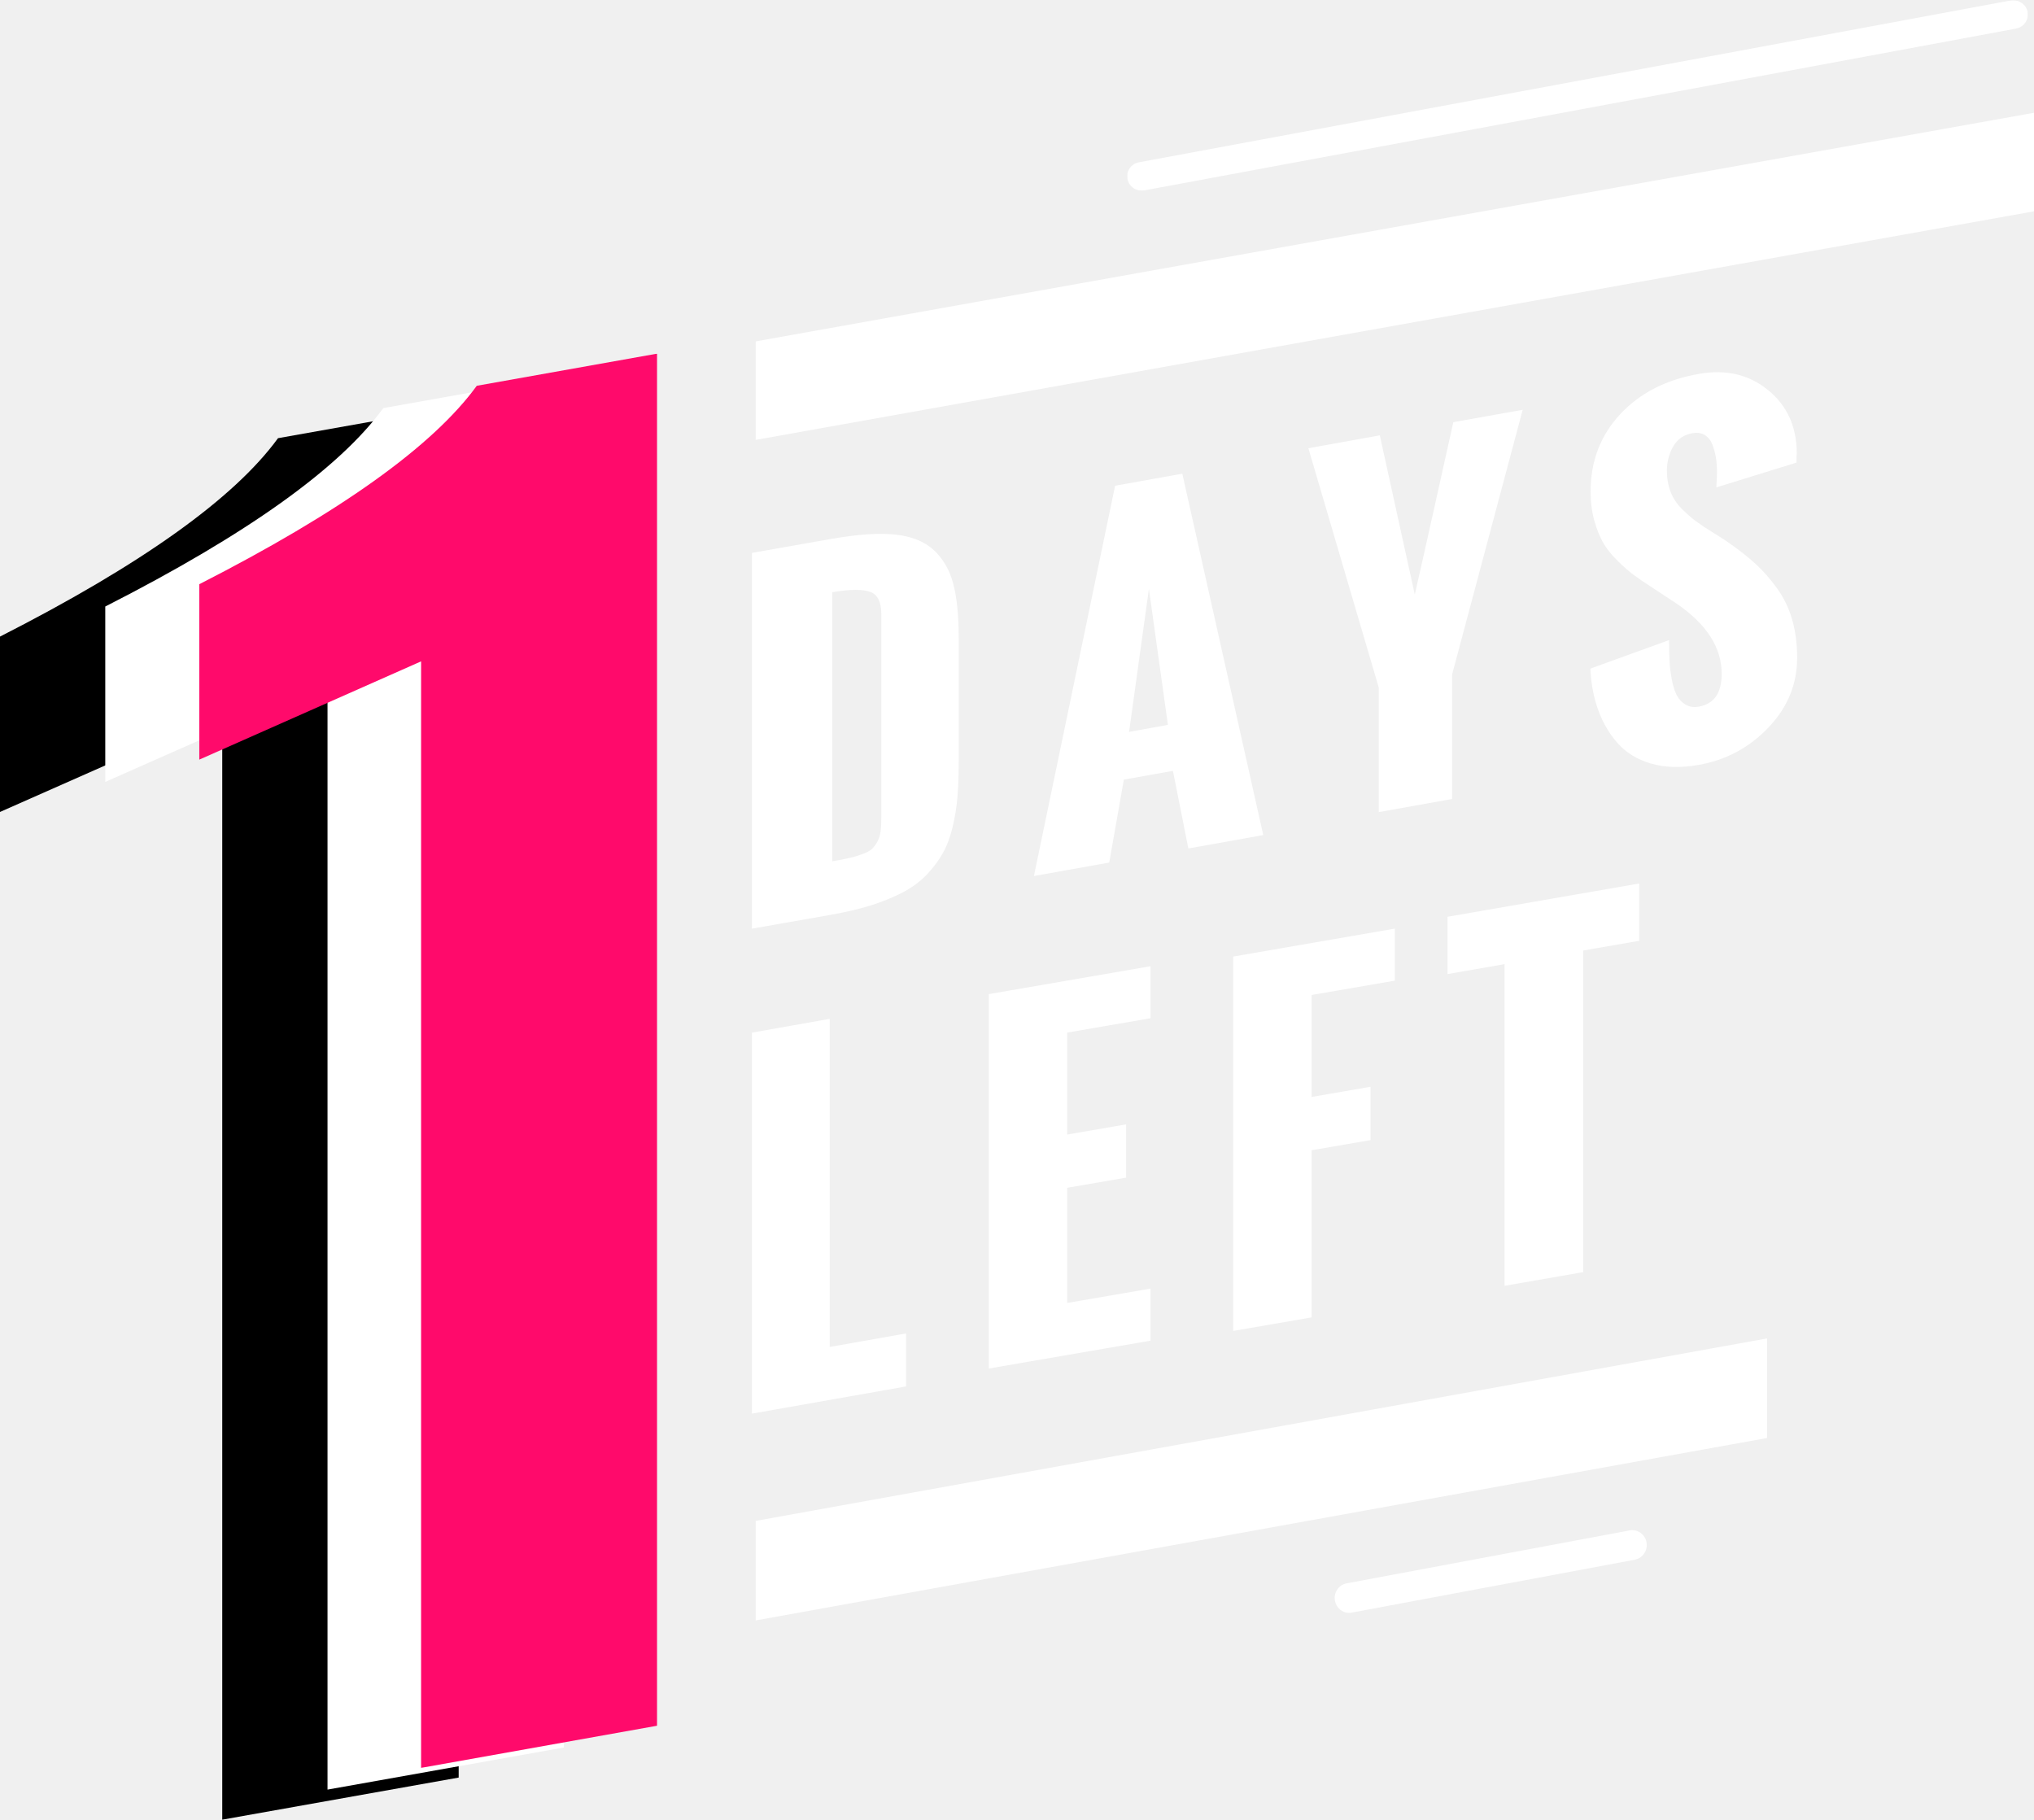
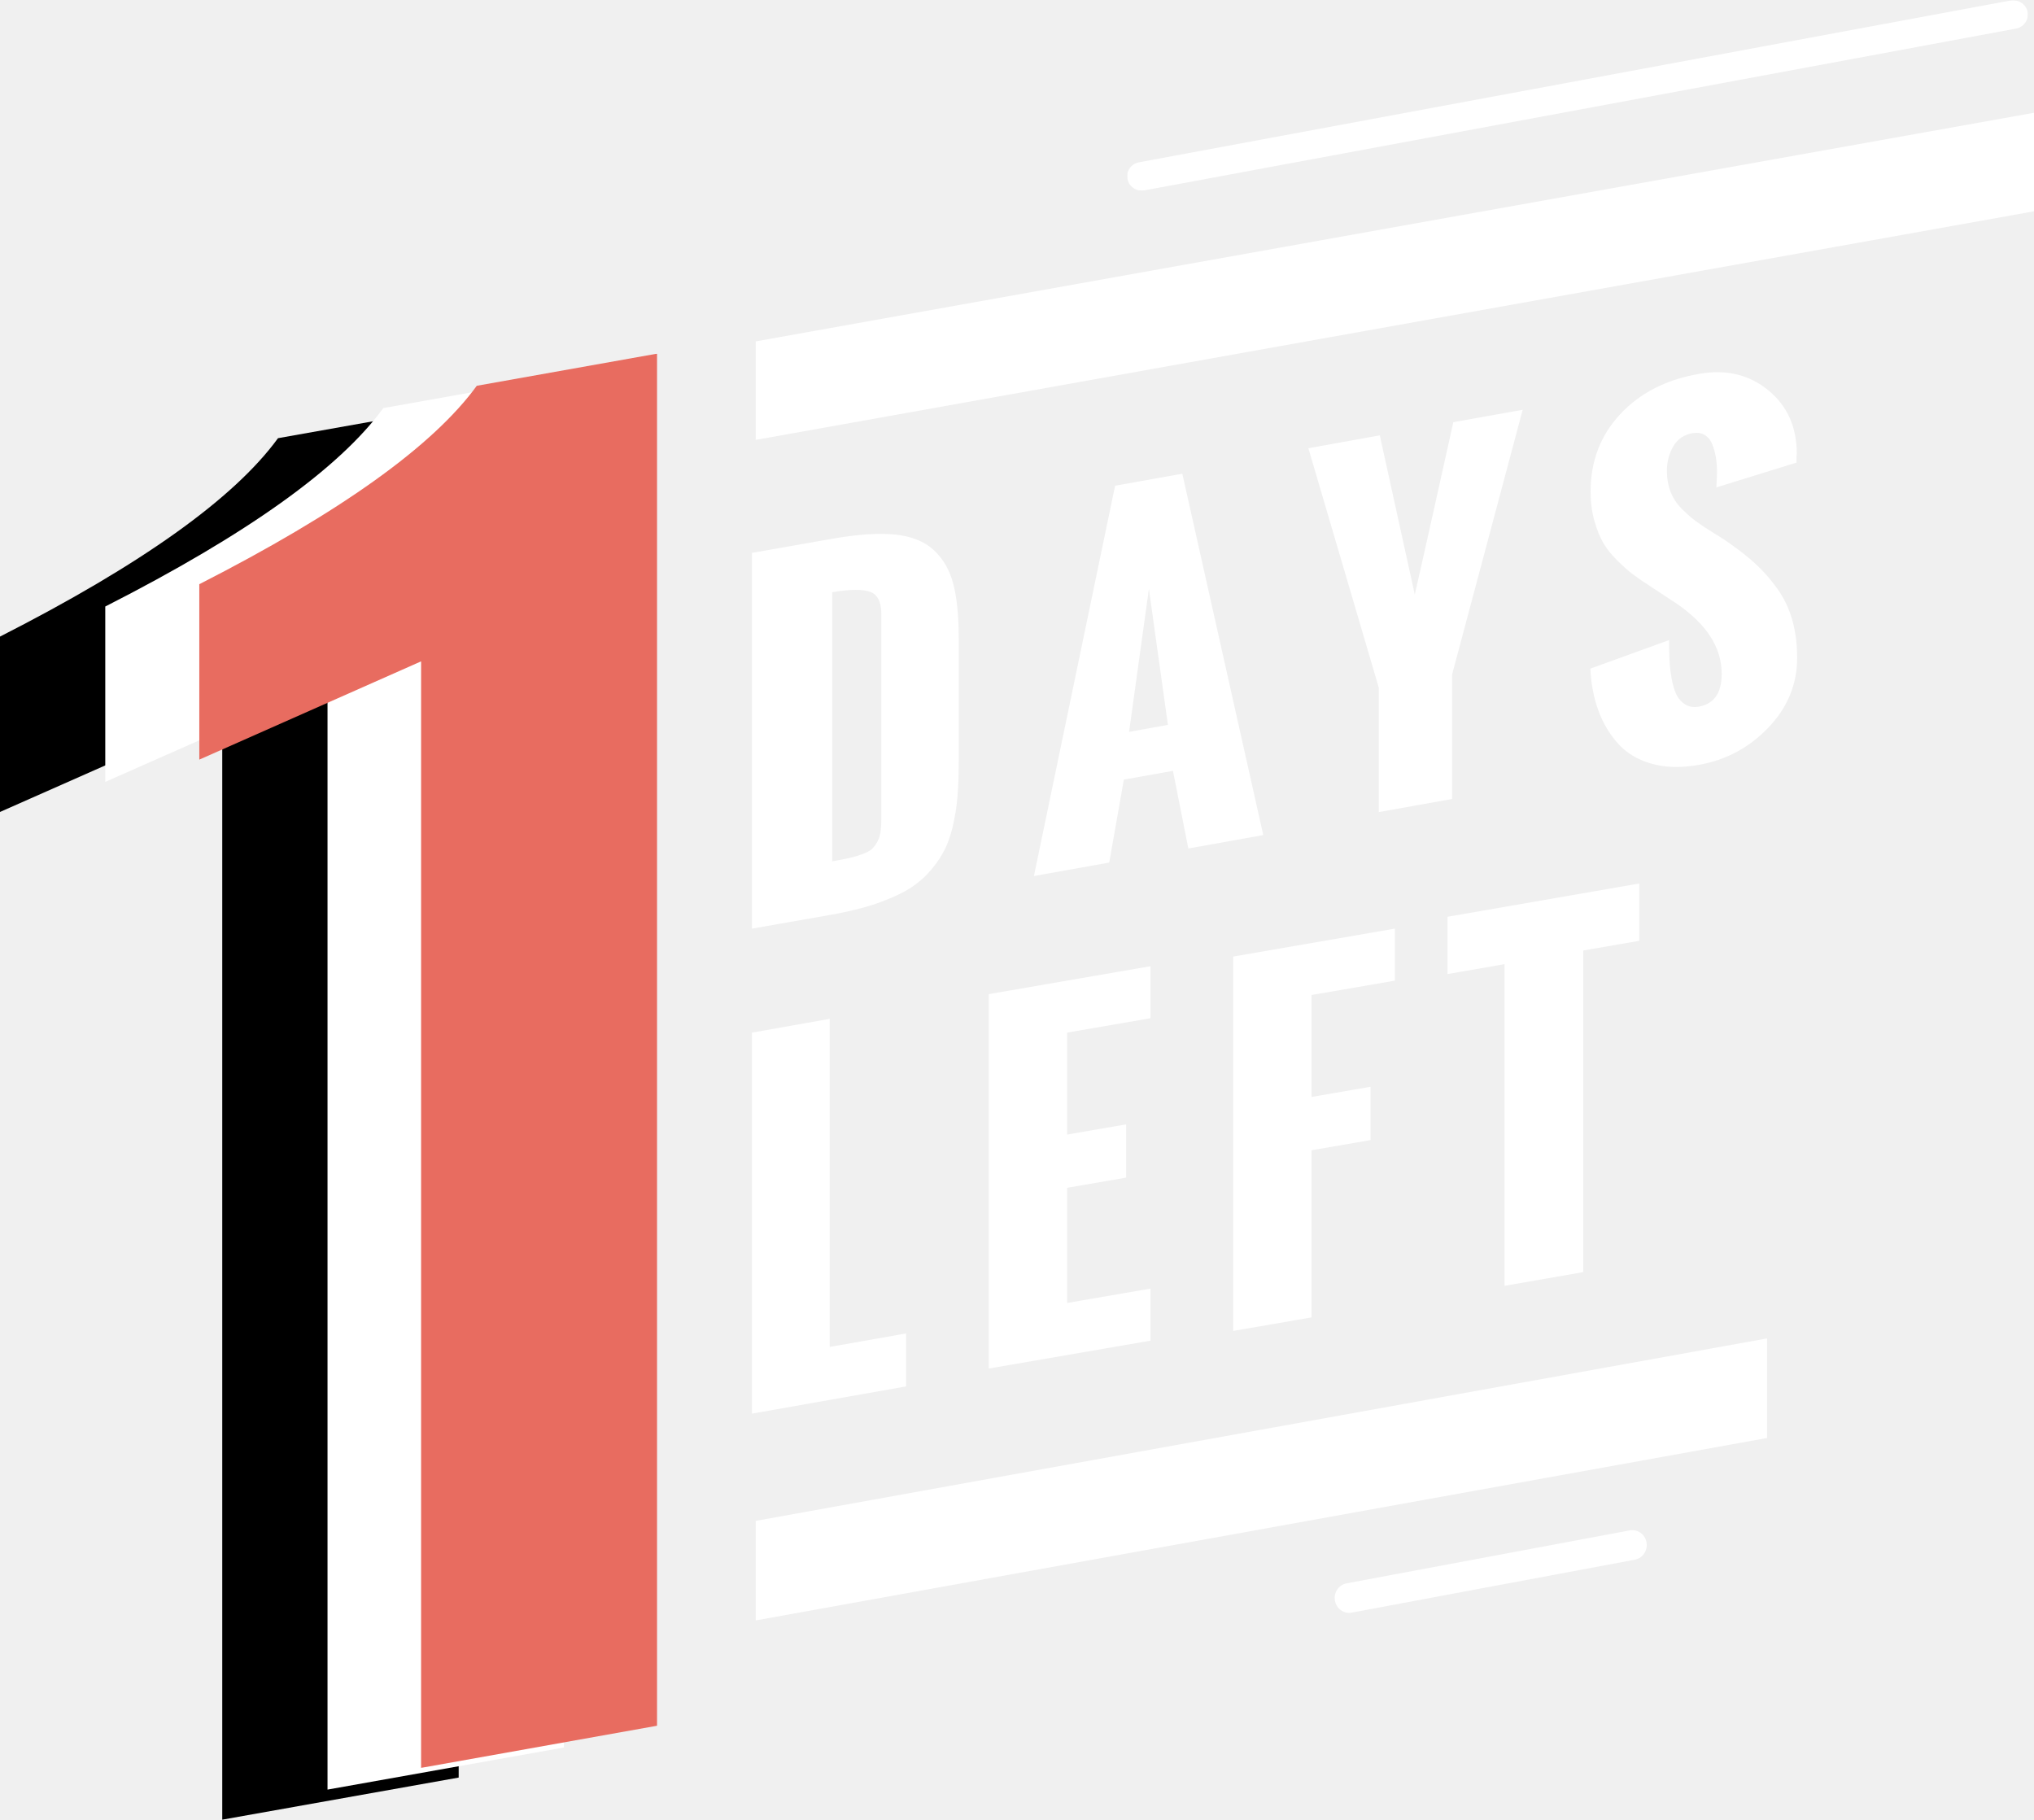
<svg xmlns="http://www.w3.org/2000/svg" xmlns:xlink="http://www.w3.org/1999/xlink" width="541px" height="484px" viewBox="0 0 541 484" version="1.1">
  <defs>
    <polygon id="path-1" points="0.8 0.082 240.366 0.082 240.366 50.694 0.8 50.694" />
    <polygon id="path-3" points="0.974 0.058 122.795 0.058 122.795 376.224 0.974 376.224" />
  </defs>
  <g id="Page-2" stroke="none" stroke-width="1" fill="none" fill-rule="evenodd">
    <g id="Desktop-Copy-9" transform="translate(-280, -139)">
      <g id="Group" transform="translate(280, 139)">
        <g id="Group-33" transform="translate(200, 0)">
          <path d="M21.359,229.092 C23.314,228.755 24.874,228.458 25.997,228.193 C27.131,227.937 28.264,227.6 29.387,227.181 C30.521,226.752 31.353,226.323 31.883,225.853 C32.403,225.353 32.892,224.699 33.349,223.892 C33.797,223.075 34.098,222.135 34.223,221.082 C34.358,220.04 34.42,218.763 34.42,217.251 L34.42,163.434 C34.42,160.135 33.433,158.132 31.436,157.428 C29.429,156.682 26.07,156.723 21.359,157.519 L21.359,229.092 Z M0,247 L0,147.058 L21.255,143.319 C28.046,142.124 33.62,141.736 38.008,142.175 C42.407,142.625 45.839,143.994 48.355,146.302 C50.861,148.632 52.598,151.645 53.555,155.313 C54.522,159.011 55,163.812 55,169.778 L55,202.53 C55,206.096 54.886,209.212 54.667,211.888 C54.438,214.595 54.022,217.251 53.388,219.897 C52.775,222.553 51.912,224.842 50.84,226.783 C49.769,228.744 48.386,230.614 46.691,232.432 C44.996,234.24 42.948,235.803 40.566,237.121 C38.164,238.408 35.367,239.594 32.133,240.656 C28.919,241.678 25.207,242.577 21.027,243.312 L0,247 Z" id="Fill-8" fill="#FFFFFF" />
          <path d="M100.309,194.667 L110.64,192.807 L105.587,156.63 L100.309,194.667 Z M75,233 L96.592,129.198 L114.469,126 L136,222.109 L116.072,225.675 L111.978,205.027 L98.92,207.356 L95.03,229.424 L75,233 Z" id="Fill-10" fill="#FFFFFF" />
          <path d="M166.725,216 L166.725,182.899 L148,119.225 L167,115.796 L176.301,158.14 C177.453,153.124 179.174,145.458 181.456,135.213 C183.749,124.947 185.45,117.311 186.55,112.296 L205,109 L186.224,179.409 L186.224,212.51 L166.725,216 Z" id="Fill-12" fill="#FFFFFF" />
          <path d="M223,177.842 L243.934,170.257 C243.934,172.278 243.976,174.054 244.049,175.616 C244.122,177.158 244.31,178.812 244.643,180.578 C244.956,182.344 245.394,183.763 245.947,184.855 C246.489,185.927 247.261,186.774 248.263,187.377 C249.274,188 250.453,188.194 251.819,187.959 C255.887,187.244 257.932,184.345 257.932,179.24 C257.932,172.227 253.916,165.979 245.853,160.487 L239.449,156.281 C237.415,154.964 235.798,153.851 234.578,152.953 C233.357,152.075 231.939,150.819 230.291,149.206 C228.653,147.603 227.37,146.011 226.442,144.418 C225.514,142.826 224.721,140.835 224.064,138.497 C223.396,136.118 223.063,133.546 223.063,130.769 C223.063,122.673 225.691,115.813 230.948,110.157 C236.205,104.532 243.173,100.969 251.872,99.448 C259.079,98.172 265.233,99.622 270.292,103.777 C275.361,107.901 277.896,113.526 277.896,120.632 L277.833,121.367 L277.833,123.041 L256.513,129.636 C256.513,129.227 256.544,128.584 256.607,127.717 C256.659,126.839 256.68,126.124 256.68,125.562 C256.68,124.235 256.597,122.969 256.409,121.785 C256.221,120.591 255.898,119.427 255.47,118.284 C255.032,117.14 254.364,116.293 253.457,115.721 C252.55,115.149 251.454,115.007 250.161,115.221 C247.908,115.609 246.197,116.773 245.06,118.712 C243.934,120.662 243.36,122.806 243.36,125.175 C243.36,127.237 243.684,129.136 244.351,130.84 C245.008,132.535 246.02,134.036 247.366,135.383 C248.711,136.71 249.942,137.813 251.068,138.63 C252.205,139.477 253.718,140.488 255.616,141.652 C257.504,142.815 258.85,143.683 259.642,144.245 C262.542,146.246 264.993,148.195 267.006,150.043 C269.009,151.891 270.897,154.035 272.68,156.516 C274.464,158.986 275.799,161.732 276.675,164.815 C277.562,167.868 278,171.257 278,174.994 C278,181.997 275.455,188.173 270.354,193.523 C265.254,198.862 259.058,202.18 251.757,203.456 C247.032,204.283 242.828,204.17 239.167,203.098 C235.496,202.037 232.544,200.24 230.291,197.708 C228.048,195.176 226.306,192.246 225.107,188.898 C223.897,185.57 223.198,181.884 223,177.842" id="Fill-14" fill="#FFFFFF" />
          <polygon id="Fill-16" fill="#FFFFFF" points="0 376 0 274.667 20.678 271 20.678 358.267 41 354.673 41 368.76" />
          <polygon id="Fill-18" fill="#FFFFFF" points="63 364 63 264.42 106 257 106 270.832 83.847 274.648 83.847 301.772 99.532 299.065 99.532 313.223 83.847 315.93 83.847 346.565 106 342.749 106 356.591" />
          <polygon id="Fill-20" fill="#FFFFFF" points="128 354 128 254.43 171 247 171 260.832 148.852 264.648 148.852 291.772 164.531 289.065 164.531 303.243 148.852 305.94 148.852 350.397" />
          <polygon id="Fill-22" fill="#FFFFFF" points="200.188 342 200.188 256.445 185 259.082 185 243.848 236 235 236 250.234 221.119 252.809 221.119 338.354" />
          <polygon id="Fill-24" fill="#FFFFFF" points="341 56.203 1 117 1 90.807 341 30" />
          <polygon id="Fill-26" fill="#FFFFFF" points="270 382.477 1 431 1 404.533 270 356" />
          <g id="Group-30" transform="translate(99, 0)">
            <mask id="mask-2" fill="white">
              <use xlink:href="#path-1" />
            </mask>
            <g id="Clip-29" />
            <path d="M4.634,50.694 C2.823,50.694 1.217,49.419 0.867,47.593 C0.476,45.543 1.845,43.554 3.934,43.177 L235.822,0.122 C237.932,-0.173 239.888,1.112 240.299,3.172 C240.691,5.222 239.311,7.211 237.232,7.599 L5.334,50.643 C5.098,50.684 4.861,50.694 4.634,50.694" id="Fill-28" fill="#FFFFFF" mask="url(#mask-2)" />
          </g>
          <path d="M158.836,429 C157.011,429 155.393,427.651 155.063,425.738 C154.682,423.602 156.063,421.531 158.156,421.148 L233.474,407.059 C235.566,406.687 237.566,408.101 237.937,410.236 C238.318,412.404 236.927,414.454 234.845,414.847 L159.516,428.926 C159.289,428.968 159.052,429 158.836,429" id="Fill-31" fill="#FFFFFF" />
        </g>
        <g id="Group-8" transform="translate(0, 94)">
          <path d="M59.114,390 L59.114,95.825 L0,121.968 L0,75.321 C37.64,56.158 62.289,38.564 73.947,22.549 L122,14 L122,378.8 L59.114,390 Z" id="Fill-1" fill="#000000" />
          <path d="M87.114,382 L87.114,87.825 L28,113.968 L28,67.321 C65.64,48.158 90.289,30.564 101.947,14.549 L150,6 L150,370.8 L87.114,382 Z" id="Fill-3" fill="#FFFFFF" />
          <g id="Group-7" transform="translate(52, 0)">
            <mask id="mask-4" fill="white">
              <use xlink:href="#path-3" />
            </mask>
            <g id="Clip-6" />
-             <path d="M60.002,376.224 L60.002,81.909 L0.974,108.063 L0.974,61.407 C38.56,42.235 63.173,24.623 74.814,8.611 L122.798,0.058 L122.798,365.009 L60.002,376.224 Z" id="Fill-5" fill="#FF0A6B" mask="url(#mask-4)" />
+             <path d="M60.002,376.224 L60.002,81.909 L0.974,108.063 L0.974,61.407 C38.56,42.235 63.173,24.623 74.814,8.611 L122.798,0.058 L122.798,365.009 L60.002,376.224 Z" id="Fill-5" fill="#E86C60" mask="url(#mask-4)" />
          </g>
        </g>
      </g>
    </g>
  </g>
</svg>
